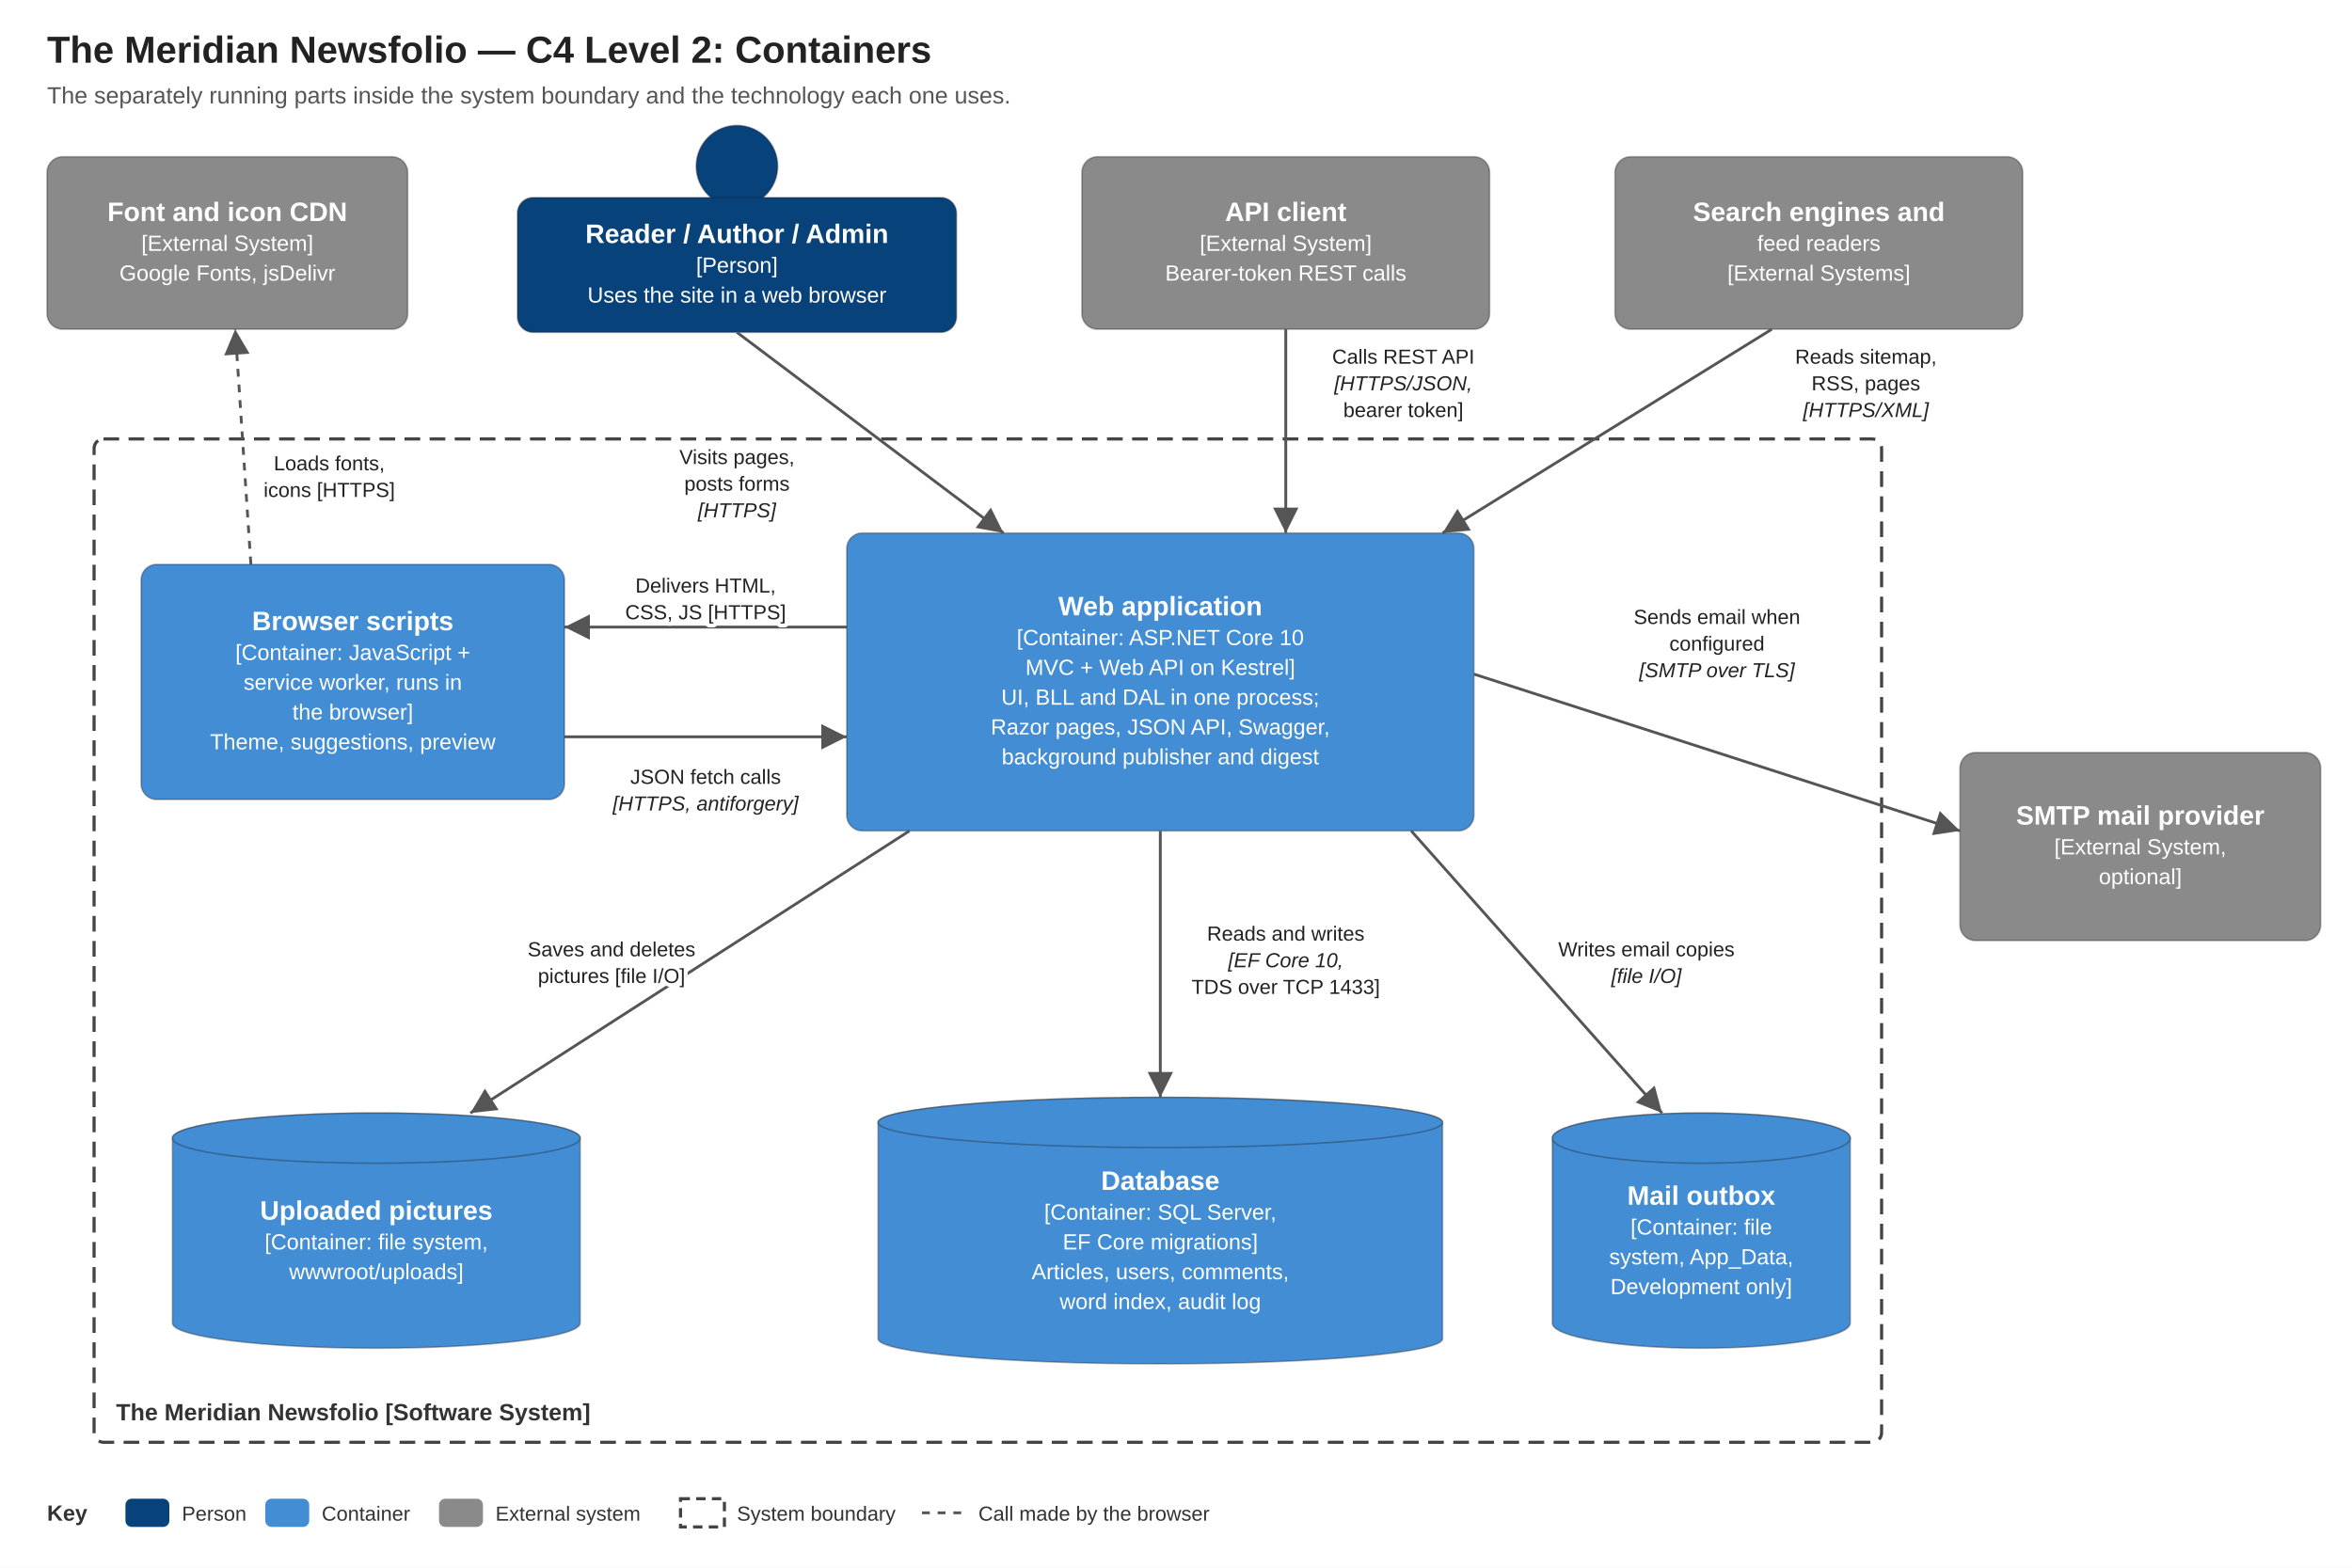
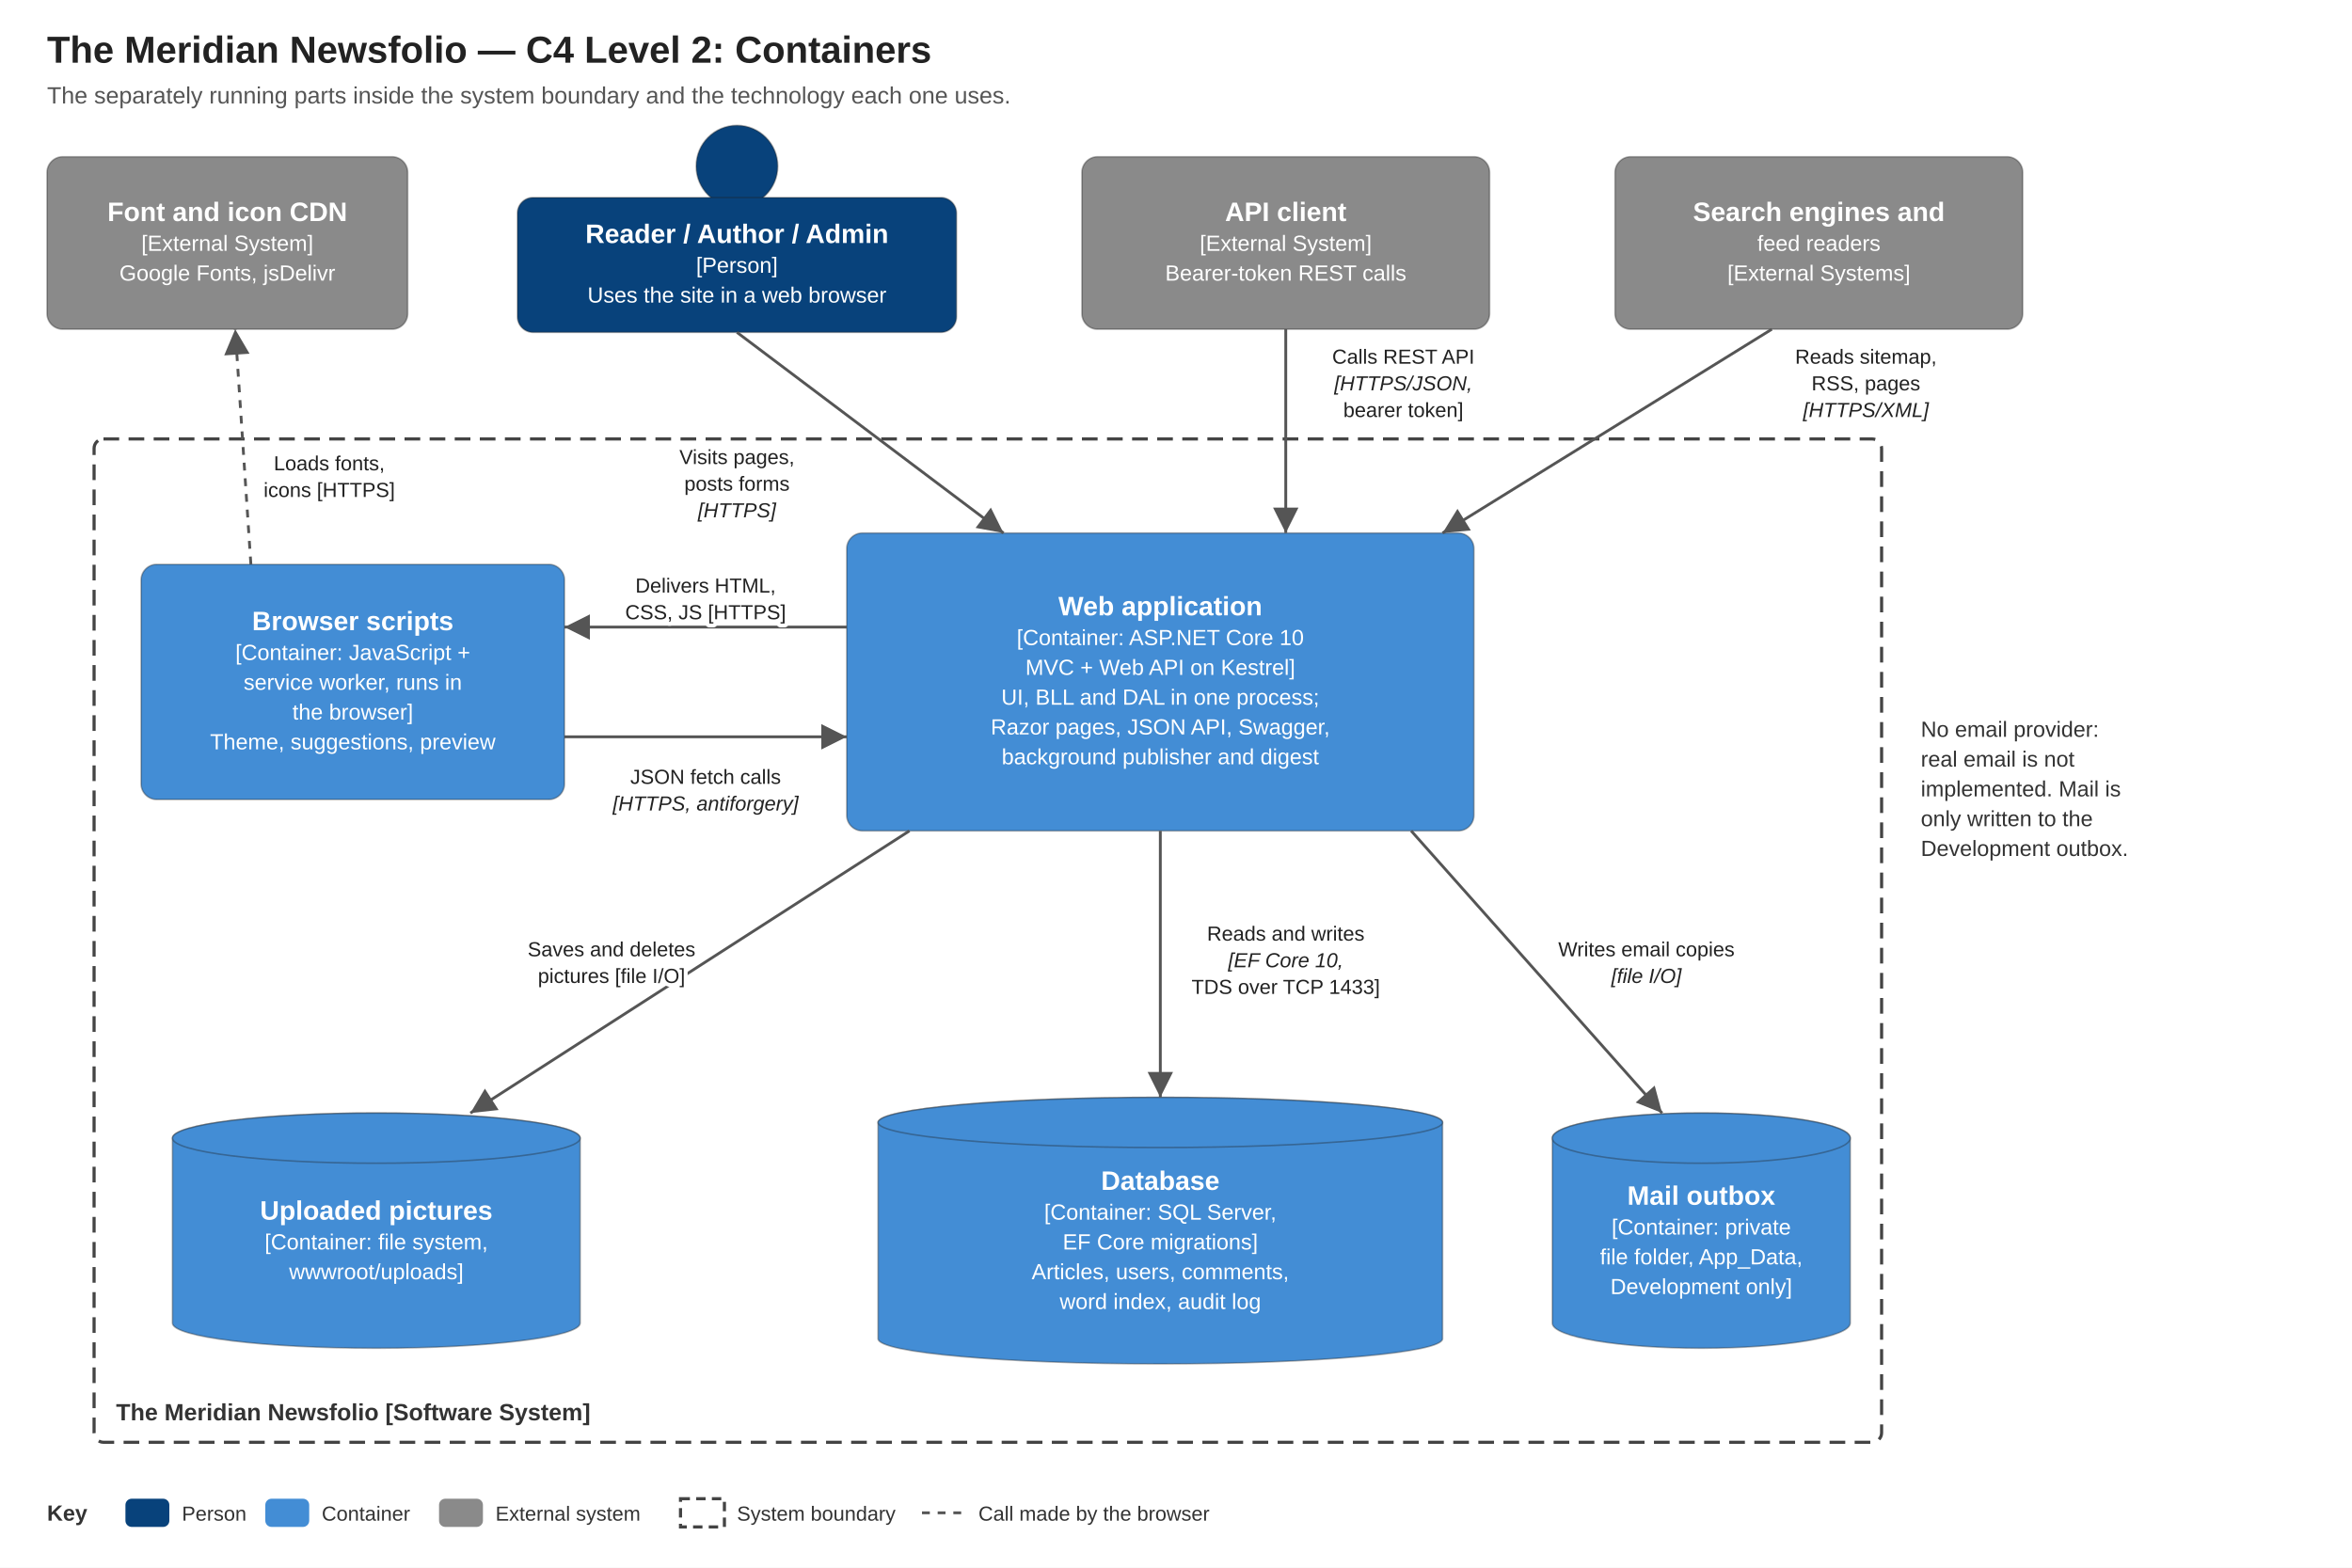
<svg xmlns="http://www.w3.org/2000/svg" width="1500" height="1000" viewBox="0 0 1500 1000" font-family="Segoe UI, Arial, sans-serif">
  <defs>
    <marker id="arrow" viewBox="0 0 10 10" refX="10" refY="5" markerWidth="9" markerHeight="9" orient="auto-start-reverse">
      <path d="M0,0 L10,5 L0,10 z" fill="#555555" />
    </marker>
  </defs>
  <rect width="1500" height="1000" fill="#ffffff" />
  <text x="30" y="40" font-size="24" font-weight="700" fill="#222">The Meridian Newsfolio — C4 Level 2: Containers</text>
  <text x="30" y="66" font-size="15" fill="#555">The separately running parts inside the system boundary and the technology each one uses.</text>
  <rect x="30" y="100" width="230" height="110" rx="10" fill="#8A8A8A" stroke="#1f1f1f" stroke-opacity="0.35" />
  <text x="145.0" y="141.0" font-size="17" font-weight="700" fill="#fff" text-anchor="middle">Font and icon CDN</text>
  <text x="145.0" y="160.0" font-size="14" font-weight="400" fill="#fff" text-anchor="middle">[External System]</text>
  <text x="145.0" y="179.0" font-size="14" font-weight="400" fill="#fff" text-anchor="middle">Google Fonts, jsDelivr</text>
  <circle cx="470.0" cy="106" r="26" fill="#08427B" stroke="#1f1f1f" stroke-opacity="0.35" />
  <rect x="330" y="126" width="280" height="86" rx="10" fill="#08427B" stroke="#1f1f1f" stroke-opacity="0.35" />
  <text x="470.0" y="155.0" font-size="17" font-weight="700" fill="#fff" text-anchor="middle">Reader / Author / Admin</text>
  <text x="470.0" y="174.0" font-size="14" font-weight="400" fill="#fff" text-anchor="middle">[Person]</text>
  <text x="470.0" y="193.0" font-size="14" font-weight="400" fill="#fff" text-anchor="middle">Uses the site in a web browser</text>
  <rect x="690" y="100" width="260" height="110" rx="10" fill="#8A8A8A" stroke="#1f1f1f" stroke-opacity="0.35" />
  <text x="820.0" y="141.0" font-size="17" font-weight="700" fill="#fff" text-anchor="middle">API client</text>
  <text x="820.0" y="160.0" font-size="14" font-weight="400" fill="#fff" text-anchor="middle">[External System]</text>
  <text x="820.0" y="179.0" font-size="14" font-weight="400" fill="#fff" text-anchor="middle">Bearer-token REST calls</text>
  <rect x="1030" y="100" width="260" height="110" rx="10" fill="#8A8A8A" stroke="#1f1f1f" stroke-opacity="0.35" />
  <text x="1160.0" y="141.0" font-size="17" font-weight="700" fill="#fff" text-anchor="middle">Search engines and</text>
  <text x="1160.0" y="160.0" font-size="14" font-weight="400" fill="#fff" text-anchor="middle">feed readers</text>
  <text x="1160.0" y="179.0" font-size="14" font-weight="400" fill="#fff" text-anchor="middle">[External Systems]</text>
  <rect x="60" y="280" width="1140" height="640" rx="6" fill="none" stroke="#444" stroke-width="2" stroke-dasharray="10 6" />
  <text x="74" y="906" font-size="15" font-weight="700" fill="#333" text-anchor="start">The Meridian Newsfolio [Software System]</text>
  <rect x="90" y="360" width="270" height="150" rx="10" fill="#438DD5" stroke="#1f1f1f" stroke-opacity="0.35" />
  <text x="225.0" y="402.0" font-size="17" font-weight="700" fill="#fff" text-anchor="middle">Browser scripts</text>
  <text x="225.0" y="421.0" font-size="14" font-weight="400" fill="#fff" text-anchor="middle">[Container: JavaScript +</text>
  <text x="225.0" y="440.0" font-size="14" font-weight="400" fill="#fff" text-anchor="middle">service worker, runs in</text>
  <text x="225.0" y="459.0" font-size="14" font-weight="400" fill="#fff" text-anchor="middle">the browser]</text>
  <text x="225.0" y="478.0" font-size="14" font-weight="400" fill="#fff" text-anchor="middle">Theme, suggestions, preview</text>
  <rect x="540" y="340" width="400" height="190" rx="10" fill="#438DD5" stroke="#1f1f1f" stroke-opacity="0.35" />
  <text x="740.0" y="392.5" font-size="17" font-weight="700" fill="#fff" text-anchor="middle">Web application</text>
  <text x="740.0" y="411.5" font-size="14" font-weight="400" fill="#fff" text-anchor="middle">[Container: ASP.NET Core 10</text>
  <text x="740.0" y="430.5" font-size="14" font-weight="400" fill="#fff" text-anchor="middle">MVC + Web API on Kestrel]</text>
  <text x="740.0" y="449.5" font-size="14" font-weight="400" fill="#fff" text-anchor="middle">UI, BLL and DAL in one process;</text>
  <text x="740.0" y="468.5" font-size="14" font-weight="400" fill="#fff" text-anchor="middle">Razor pages, JSON API, Swagger,</text>
  <text x="740.0" y="487.5" font-size="14" font-weight="400" fill="#fff" text-anchor="middle">background publisher and digest</text>
  <path d="M560,716 L560,854 A180.0,16 0 0 0 920,854 L920,716 A180.0,16 0 0 0 560,716 Z" fill="#438DD5" stroke="#1f1f1f" stroke-opacity="0.35" />
  <ellipse cx="740.0" cy="716" rx="180.0" ry="16" fill="#438DD5" stroke="#1f1f1f" stroke-opacity="0.35" />
  <text x="740.0" y="759.0" font-size="17" font-weight="700" fill="#fff" text-anchor="middle">Database</text>
  <text x="740.0" y="778.0" font-size="14" font-weight="400" fill="#fff" text-anchor="middle">[Container: SQL Server,</text>
  <text x="740.0" y="797.0" font-size="14" font-weight="400" fill="#fff" text-anchor="middle">EF Core migrations]</text>
  <text x="740.0" y="816.0" font-size="14" font-weight="400" fill="#fff" text-anchor="middle">Articles, users, comments,</text>
  <text x="740.0" y="835.0" font-size="14" font-weight="400" fill="#fff" text-anchor="middle">word index, audit log</text>
  <path d="M110,726 L110,844 A130.0,16 0 0 0 370,844 L370,726 A130.0,16 0 0 0 110,726 Z" fill="#438DD5" stroke="#1f1f1f" stroke-opacity="0.35" />
  <ellipse cx="240.0" cy="726" rx="130.0" ry="16" fill="#438DD5" stroke="#1f1f1f" stroke-opacity="0.35" />
  <text x="240.0" y="778.0" font-size="17" font-weight="700" fill="#fff" text-anchor="middle">Uploaded pictures</text>
  <text x="240.0" y="797.0" font-size="14" font-weight="400" fill="#fff" text-anchor="middle">[Container: file system,</text>
  <text x="240.0" y="816.0" font-size="14" font-weight="400" fill="#fff" text-anchor="middle">wwwroot/uploads]</text>
  <path d="M990,726 L990,844 A95.0,16 0 0 0 1180,844 L1180,726 A95.0,16 0 0 0 990,726 Z" fill="#438DD5" stroke="#1f1f1f" stroke-opacity="0.35" />
  <ellipse cx="1085.0" cy="726" rx="95.0" ry="16" fill="#438DD5" stroke="#1f1f1f" stroke-opacity="0.35" />
  <text x="1085.0" y="768.5" font-size="17" font-weight="700" fill="#fff" text-anchor="middle">Mail outbox</text>
-   <text x="1085.0" y="787.5" font-size="14" font-weight="400" fill="#fff" text-anchor="middle">[Container: file</text>
-   <text x="1085.0" y="806.5" font-size="14" font-weight="400" fill="#fff" text-anchor="middle">system, App_Data,</text>
+   <text x="1085.0" y="787.5" font-size="14" font-weight="400" fill="#fff" text-anchor="middle">[Container: private</text>
+   <text x="1085.0" y="806.5" font-size="14" font-weight="400" fill="#fff" text-anchor="middle">file folder, App_Data,</text>
  <text x="1085.0" y="825.5" font-size="14" font-weight="400" fill="#fff" text-anchor="middle">Development only]</text>
-   <rect x="1250" y="480" width="230" height="120" rx="10" fill="#8A8A8A" stroke="#1f1f1f" stroke-opacity="0.35" />
-   <text x="1365.0" y="526.0" font-size="17" font-weight="700" fill="#fff" text-anchor="middle">SMTP mail provider</text>
-   <text x="1365.0" y="545.0" font-size="14" font-weight="400" fill="#fff" text-anchor="middle">[External System,</text>
-   <text x="1365.0" y="564.0" font-size="14" font-weight="400" fill="#fff" text-anchor="middle">optional]</text>
+   <text x="1225" y="470" font-size="14" font-weight="400" fill="#333" text-anchor="start">No email provider:</text>
+   <text x="1225" y="489" font-size="14" font-weight="400" fill="#333" text-anchor="start">real email is not</text>
+   <text x="1225" y="508" font-size="14" font-weight="400" fill="#333" text-anchor="start">implemented. Mail is</text>
+   <text x="1225" y="527" font-size="14" font-weight="400" fill="#333" text-anchor="start">only written to the</text>
+   <text x="1225" y="546" font-size="14" font-weight="400" fill="#333" text-anchor="start">Development outbox.</text>
  <line x1="470" y1="212" x2="640" y2="340" stroke="#555555" stroke-width="1.8" marker-end="url(#arrow)" />
  <text x="470" y="296" font-size="13" fill="#222" text-anchor="middle" paint-order="stroke" stroke="#ffffff" stroke-width="5" stroke-linejoin="round">Visits pages,</text>
  <text x="470" y="313" font-size="13" fill="#222" text-anchor="middle" paint-order="stroke" stroke="#ffffff" stroke-width="5" stroke-linejoin="round">posts forms</text>
  <text x="470" y="330" font-size="13" fill="#222" text-anchor="middle" paint-order="stroke" stroke="#ffffff" stroke-width="5" stroke-linejoin="round" font-style="italic">[HTTPS]</text>
  <line x1="820" y1="210" x2="820" y2="340" stroke="#555555" stroke-width="1.8" marker-end="url(#arrow)" />
  <text x="895" y="232" font-size="13" fill="#222" text-anchor="middle" paint-order="stroke" stroke="#ffffff" stroke-width="5" stroke-linejoin="round">Calls REST API</text>
  <text x="895" y="249" font-size="13" fill="#222" text-anchor="middle" paint-order="stroke" stroke="#ffffff" stroke-width="5" stroke-linejoin="round" font-style="italic">[HTTPS/JSON,</text>
  <text x="895" y="266" font-size="13" fill="#222" text-anchor="middle" paint-order="stroke" stroke="#ffffff" stroke-width="5" stroke-linejoin="round">bearer token]</text>
  <line x1="1130" y1="210" x2="920" y2="340" stroke="#555555" stroke-width="1.8" marker-end="url(#arrow)" />
  <text x="1190" y="232" font-size="13" fill="#222" text-anchor="middle" paint-order="stroke" stroke="#ffffff" stroke-width="5" stroke-linejoin="round">Reads sitemap,</text>
  <text x="1190" y="249" font-size="13" fill="#222" text-anchor="middle" paint-order="stroke" stroke="#ffffff" stroke-width="5" stroke-linejoin="round">RSS, pages</text>
  <text x="1190" y="266" font-size="13" fill="#222" text-anchor="middle" paint-order="stroke" stroke="#ffffff" stroke-width="5" stroke-linejoin="round" font-style="italic">[HTTPS/XML]</text>
  <line x1="540" y1="400" x2="360" y2="400" stroke="#555555" stroke-width="1.8" marker-end="url(#arrow)" />
  <text x="450" y="378" font-size="13" fill="#222" text-anchor="middle" paint-order="stroke" stroke="#ffffff" stroke-width="5" stroke-linejoin="round">Delivers HTML,</text>
  <text x="450" y="395" font-size="13" fill="#222" text-anchor="middle" paint-order="stroke" stroke="#ffffff" stroke-width="5" stroke-linejoin="round">CSS, JS [HTTPS]</text>
  <line x1="360" y1="470" x2="540" y2="470" stroke="#555555" stroke-width="1.8" marker-end="url(#arrow)" />
  <text x="450" y="500" font-size="13" fill="#222" text-anchor="middle" paint-order="stroke" stroke="#ffffff" stroke-width="5" stroke-linejoin="round">JSON fetch calls</text>
  <text x="450" y="517" font-size="13" fill="#222" text-anchor="middle" paint-order="stroke" stroke="#ffffff" stroke-width="5" stroke-linejoin="round" font-style="italic">[HTTPS, antiforgery]</text>
  <line x1="160" y1="360" x2="150" y2="210" stroke="#555555" stroke-width="1.8" marker-end="url(#arrow)" stroke-dasharray="5 5" />
  <text x="210" y="300" font-size="13" fill="#222" text-anchor="middle" paint-order="stroke" stroke="#ffffff" stroke-width="5" stroke-linejoin="round">Loads fonts,</text>
  <text x="210" y="317" font-size="13" fill="#222" text-anchor="middle" paint-order="stroke" stroke="#ffffff" stroke-width="5" stroke-linejoin="round">icons [HTTPS]</text>
  <line x1="740" y1="530" x2="740" y2="700" stroke="#555555" stroke-width="1.8" marker-end="url(#arrow)" />
  <text x="820" y="600" font-size="13" fill="#222" text-anchor="middle" paint-order="stroke" stroke="#ffffff" stroke-width="5" stroke-linejoin="round">Reads and writes</text>
  <text x="820" y="617" font-size="13" fill="#222" text-anchor="middle" paint-order="stroke" stroke="#ffffff" stroke-width="5" stroke-linejoin="round" font-style="italic">[EF Core 10,</text>
  <text x="820" y="634" font-size="13" fill="#222" text-anchor="middle" paint-order="stroke" stroke="#ffffff" stroke-width="5" stroke-linejoin="round">TDS over TCP 1433]</text>
  <line x1="580" y1="530" x2="300" y2="710" stroke="#555555" stroke-width="1.8" marker-end="url(#arrow)" />
  <text x="390" y="610" font-size="13" fill="#222" text-anchor="middle" paint-order="stroke" stroke="#ffffff" stroke-width="5" stroke-linejoin="round">Saves and deletes</text>
  <text x="390" y="627" font-size="13" fill="#222" text-anchor="middle" paint-order="stroke" stroke="#ffffff" stroke-width="5" stroke-linejoin="round">pictures [file I/O]</text>
  <line x1="900" y1="530" x2="1060" y2="710" stroke="#555555" stroke-width="1.8" marker-end="url(#arrow)" />
  <text x="1050" y="610" font-size="13" fill="#222" text-anchor="middle" paint-order="stroke" stroke="#ffffff" stroke-width="5" stroke-linejoin="round">Writes email copies</text>
  <text x="1050" y="627" font-size="13" fill="#222" text-anchor="middle" paint-order="stroke" stroke="#ffffff" stroke-width="5" stroke-linejoin="round" font-style="italic">[file I/O]</text>
-   <line x1="940" y1="430" x2="1250" y2="530" stroke="#555555" stroke-width="1.8" marker-end="url(#arrow)" />
-   <text x="1095" y="398" font-size="13" fill="#222" text-anchor="middle" paint-order="stroke" stroke="#ffffff" stroke-width="5" stroke-linejoin="round">Sends email when</text>
-   <text x="1095" y="415" font-size="13" fill="#222" text-anchor="middle" paint-order="stroke" stroke="#ffffff" stroke-width="5" stroke-linejoin="round">configured</text>
-   <text x="1095" y="432" font-size="13" fill="#222" text-anchor="middle" paint-order="stroke" stroke="#ffffff" stroke-width="5" stroke-linejoin="round" font-style="italic">[SMTP over TLS]</text>
  <text x="30" y="970" font-size="14" font-weight="700" fill="#333">Key</text>
  <rect x="80" y="956" width="28" height="18" rx="4" fill="#08427B" />
  <text x="116" y="970" font-size="13" fill="#333">Person</text>
  <rect x="169.2" y="956" width="28" height="18" rx="4" fill="#438DD5" />
  <text x="205.2" y="970" font-size="13" fill="#333">Container</text>
  <rect x="280.0" y="956" width="28" height="18" rx="4" fill="#8A8A8A" />
  <text x="316.0" y="970" font-size="13" fill="#333">External system</text>
  <rect x="434.0" y="956" width="28" height="18" fill="none" stroke="#444" stroke-width="2" stroke-dasharray="6 4" />
  <text x="470.0" y="970" font-size="13" fill="#333">System boundary</text>
  <line x1="588.0" y1="965" x2="616.0" y2="965" stroke="#555555" stroke-width="1.8" stroke-dasharray="5 5" />
  <text x="624.0" y="970" font-size="13" fill="#333">Call made by the browser</text>
</svg>
